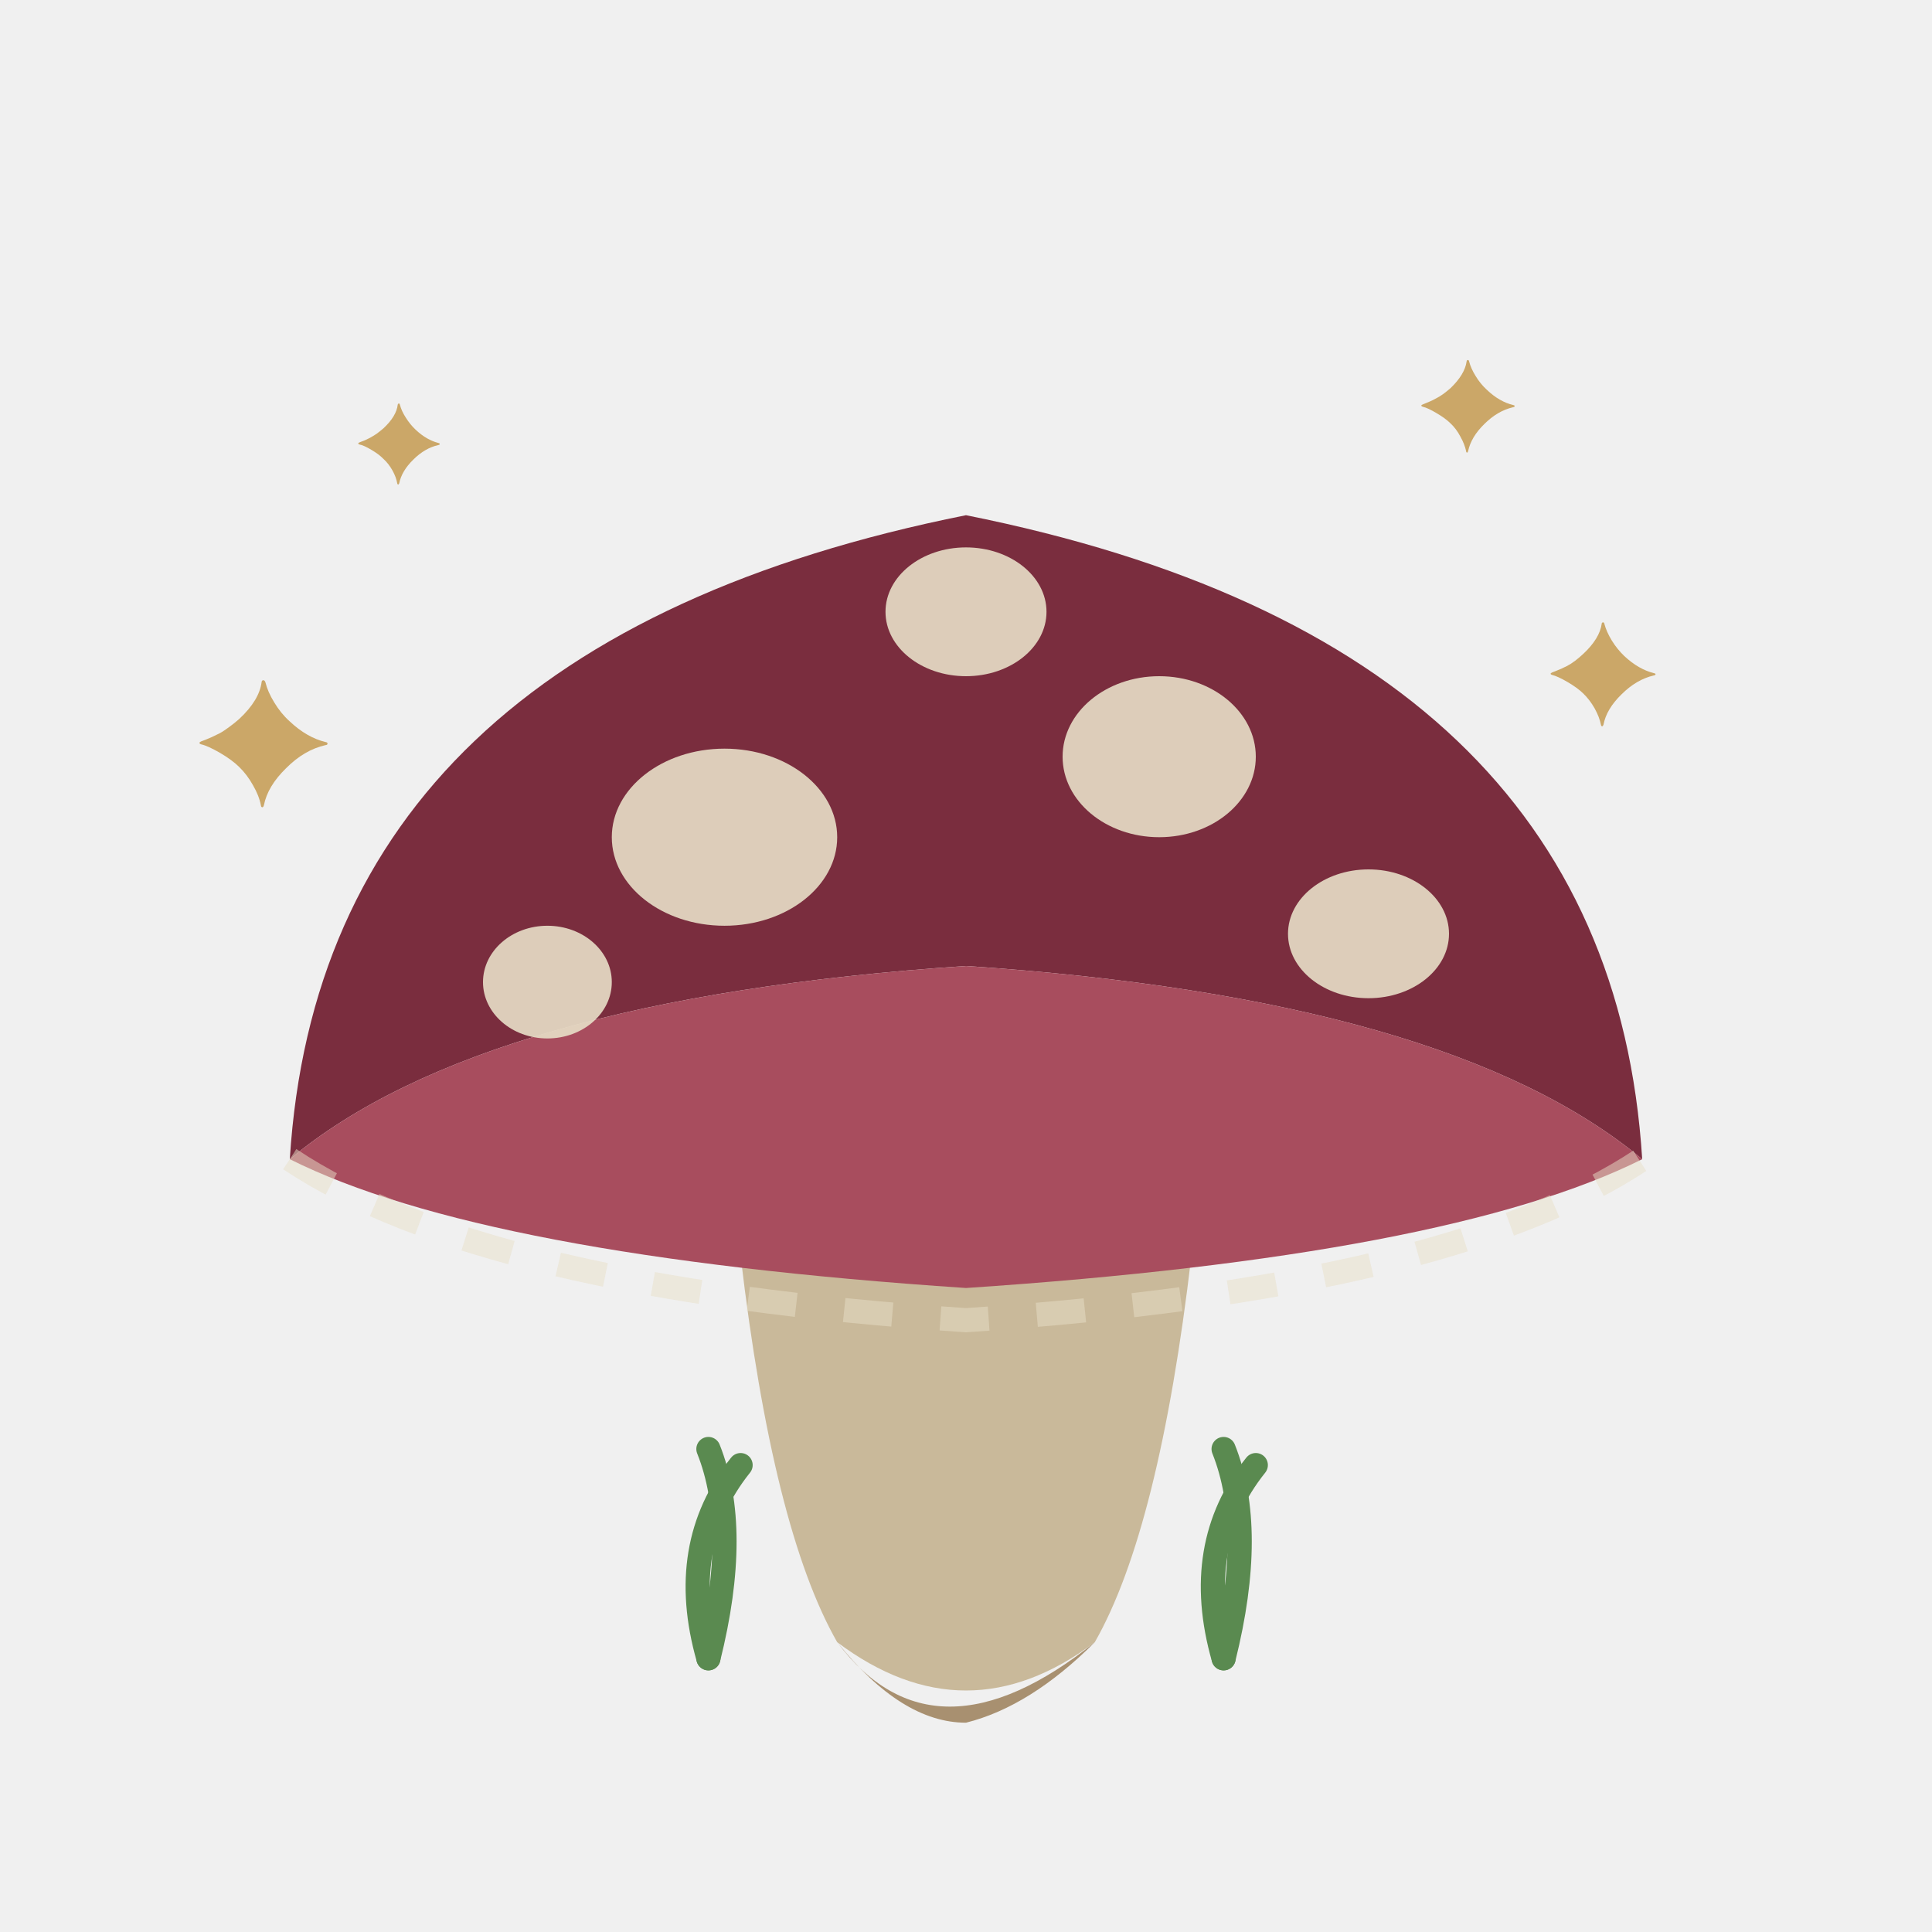
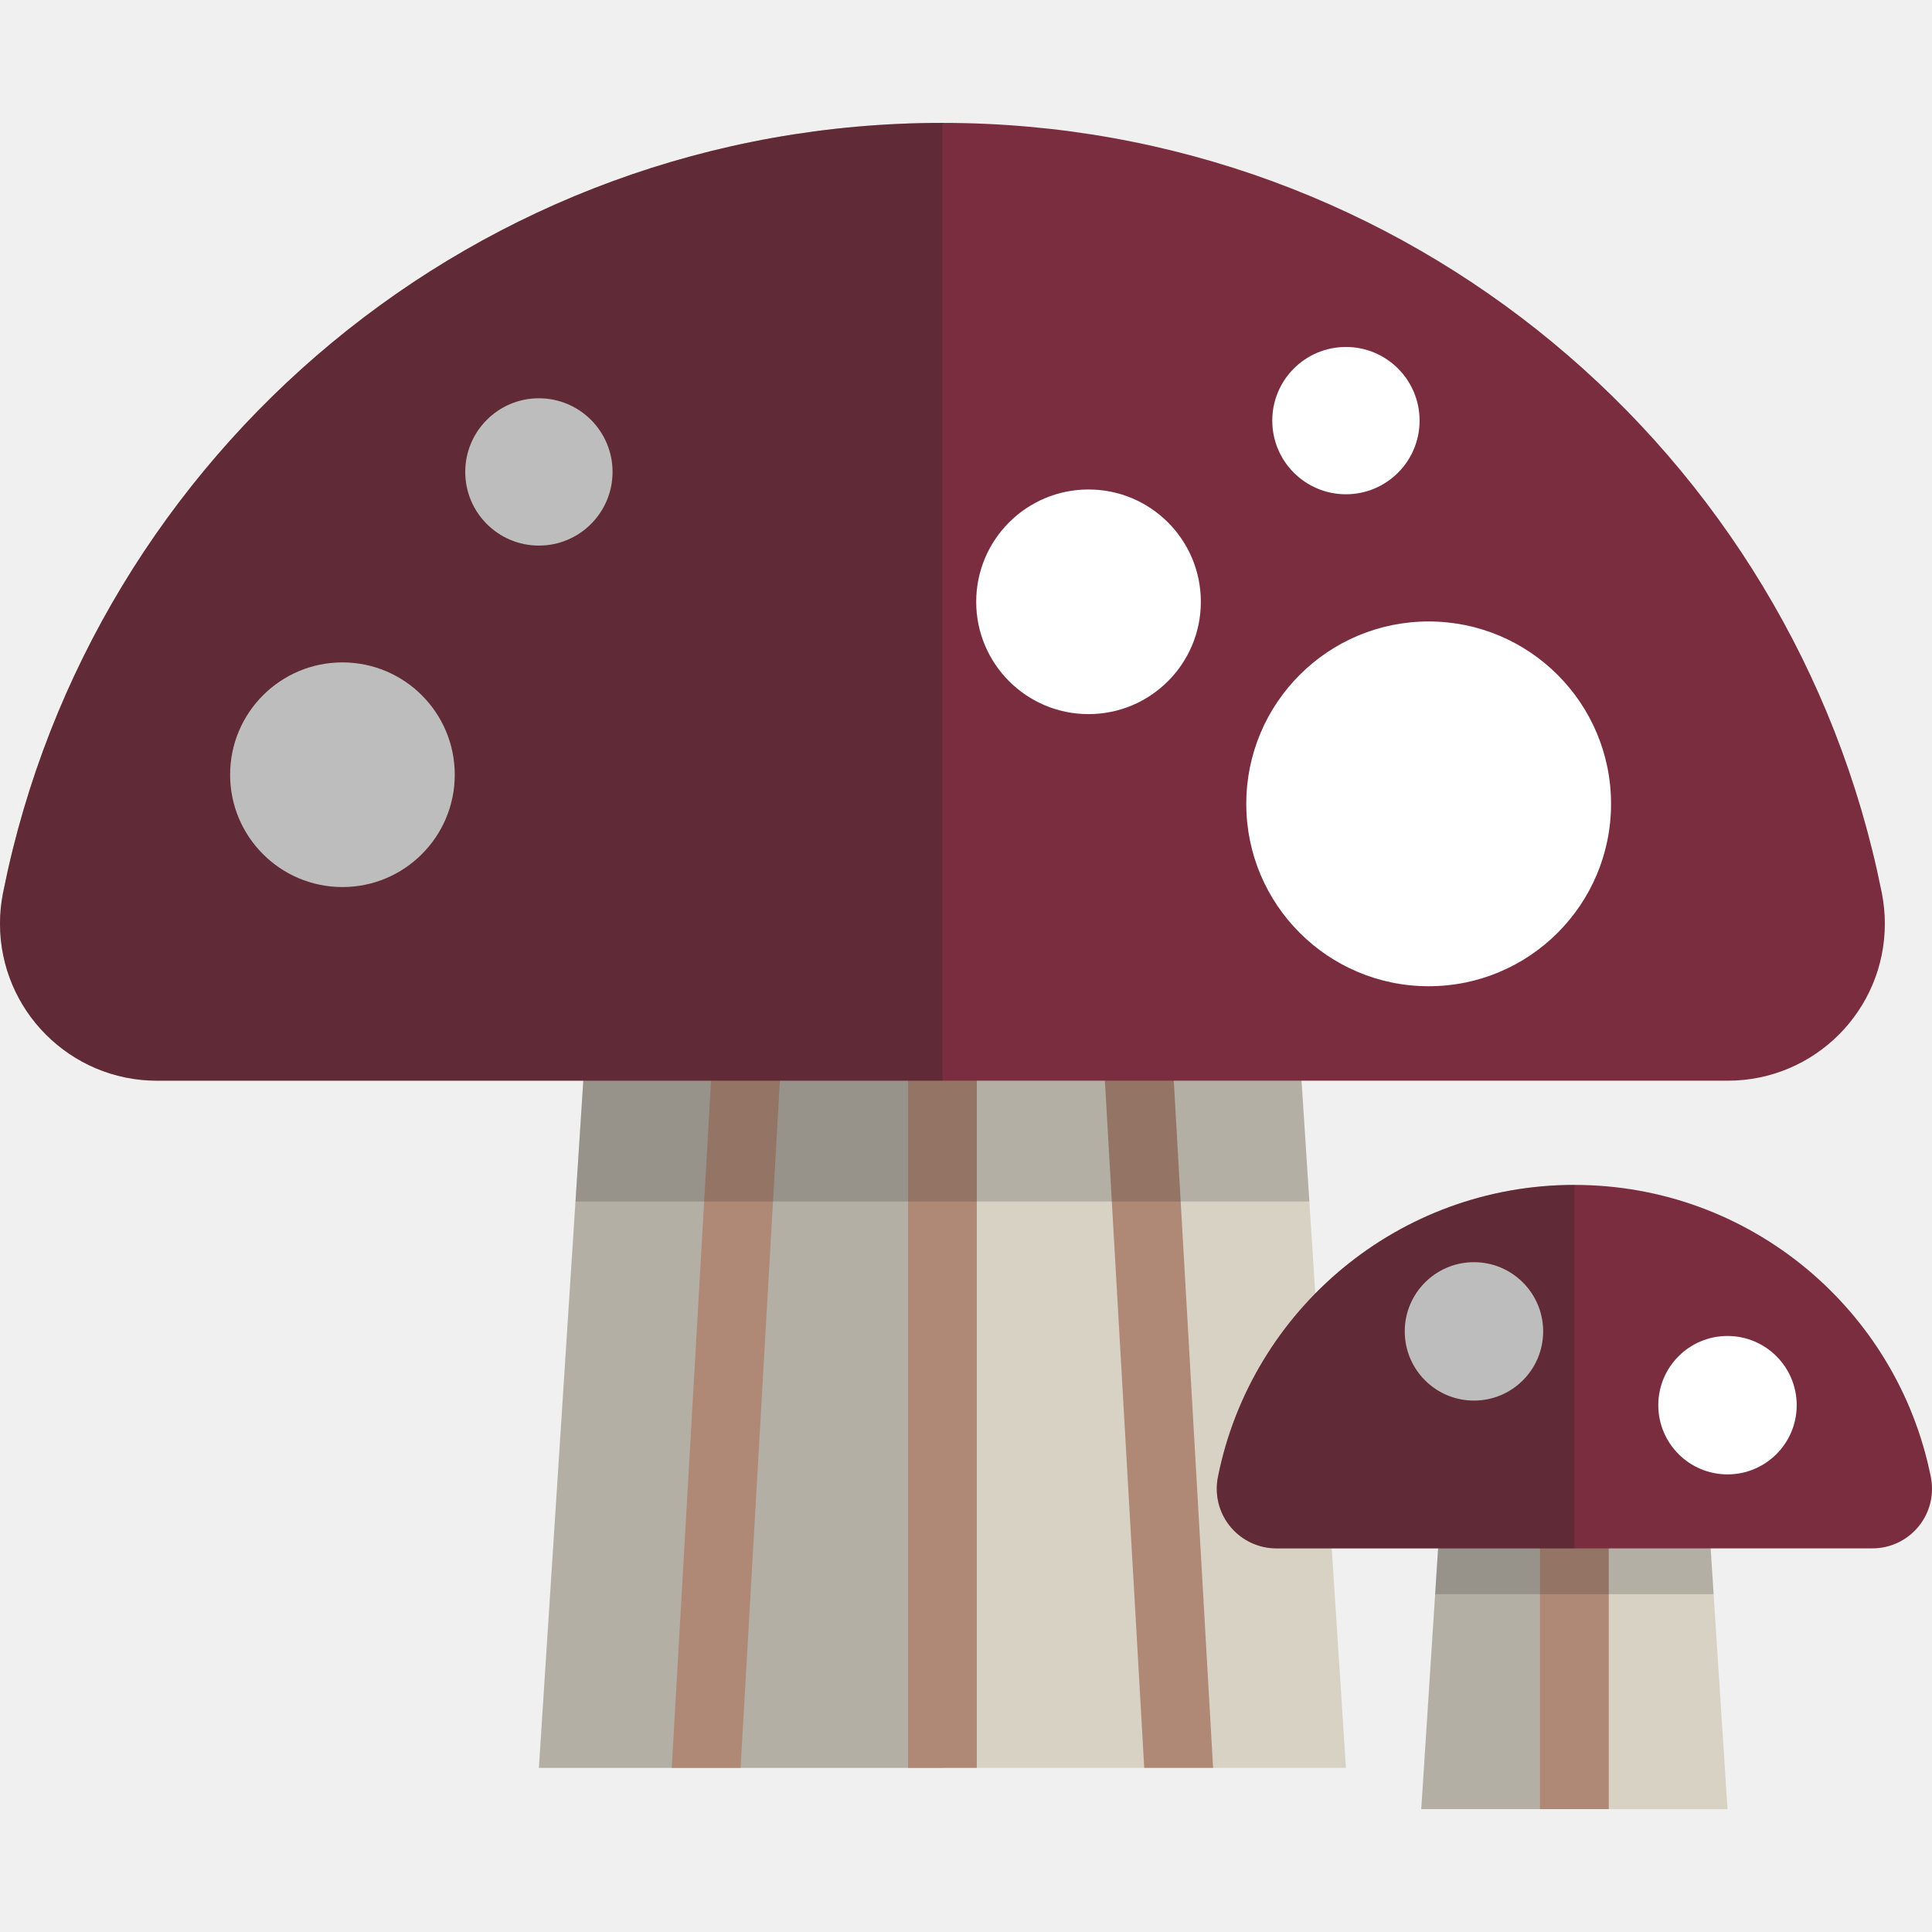
- <svg xmlns="http://www.w3.org/2000/svg" viewBox="0 0 120 120" width="120" height="120">
-   <path d="M46 78 Q48 95 52 102 Q60 108 68 102 Q72 95 74 78 Z" fill="#c9b99a" />
-   <path d="M52 102 Q58 110 68 102 Q64 106 60 107 Q56 107 52 102Z" fill="#a89070" />
-   <path d="M18 72 Q20 40 60 32 Q100 40 102 72 Q90 62 60 60 Q30 62 18 72Z" fill="#7a2d3e" />
-   <path d="M18 72 Q30 62 60 60 Q90 62 102 72 Q90 78 60 80 Q30 78 18 72Z" fill="#a84d5e" />
-   <path d="M18 72 Q30 80 60 82 Q90 80 102 72" fill="none" stroke="#e8dfc8" stroke-width="1.5" stroke-dasharray="3,3" opacity="0.5" />
-   <ellipse cx="45" cy="52" rx="7" ry="5.5" fill="#e8dfc8" opacity="0.9" />
-   <ellipse cx="72" cy="47" rx="6" ry="5" fill="#e8dfc8" opacity="0.9" />
-   <ellipse cx="60" cy="38" rx="5" ry="4" fill="#e8dfc8" opacity="0.9" />
-   <ellipse cx="85" cy="58" rx="5" ry="4" fill="#e8dfc8" opacity="0.9" />
-   <ellipse cx="34" cy="61" rx="4" ry="3.5" fill="#e8dfc8" opacity="0.9" />
-   <g fill="#c49a50" opacity="0.85">
-     <text x="12" y="50" font-size="11">✦</text>
-     <text x="96" y="45" font-size="9">✦</text>
-     <text x="22" y="30" font-size="7">✦</text>
-     <text x="88" y="28" font-size="8">✦</text>
-   </g>
-   <g stroke="#5a8a50" stroke-width="1.5" stroke-linecap="round" fill="none">
-     <path d="M44 103 Q42 96 46 91" />
-     <path d="M44 103 Q46 95 44 90" />
-     <path d="M76 103 Q74 96 78 91" />
-     <path d="M76 103 Q78 95 76 90" />
+ <svg xmlns="http://www.w3.org/2000/svg" version="1.1" id="Layer_1" viewBox="0 0 421.553 421.553" xml:space="preserve" width="512" height="512">
+   <g>
+     <g>
+       <g>
+         <g>
+           <polygon style="fill:#D8D2C4;" points="280.087,175.395 131.175,175.395 117.585,385.735 293.675,385.735     " />
+           <polygon style="opacity:0.2;fill:#222222;" points="131.175,175.395 117.585,385.735 205.631,385.735 205.631,175.395     " />
+           <path style="fill:#B08876;" d="M255.478,224.737l-14.976,0.857l9.166,160.141h15.024L255.478,224.737z M146.569,385.735h15.024      l9.166-160.141l-14.976-0.857L146.569,385.735z M198.131,385.735h15V225.166h-15V385.735z" />
+           <polygon style="opacity:0.2;fill:#222222;" points="280.087,175.395 131.175,175.395 125.57,262.159 285.693,262.159     " />
+         </g>
+         <g>
+           <path style="fill:#7a2d3e;" d="M410.654,195.113l0.011,0.009c-0.019-0.093-0.039-0.183-0.058-0.276      c-0.035-0.175-0.073-0.348-0.11-0.521C391.257,98.772,306.851,26.814,205.631,26.814c-101.219,0-185.625,71.959-204.865,167.511      c-0.038,0.174-0.075,0.347-0.109,0.521c-0.017,0.094-0.039,0.184-0.057,0.276l0.008-0.009C0.216,197.193,0,199.339,0,201.532      c0,18.927,15.344,34.271,34.27,34.271h342.723c18.927,0,34.271-15.345,34.271-34.271      C411.264,199.339,411.05,197.193,410.654,195.113z" />
+           <g>
+             <circle style="fill:#FFFFFF;" cx="311.727" cy="175.395" r="39.796" />
+             <circle style="fill:#FFFFFF;" cx="293.675" cy="91.777" r="16.072" />
+             <circle style="fill:#FFFFFF;" cx="117.585" cy="102.973" r="16.072" />
+             <circle style="fill:#FFFFFF;" cx="237.511" cy="131.309" r="24.508" />
+             <circle style="fill:#FFFFFF;" cx="74.717" cy="169.042" r="24.509" />
+           </g>
+           <path style="opacity:0.3;fill:#222222;" d="M0.766,194.324c-0.038,0.174-0.075,0.347-0.109,0.521      c-0.017,0.094-0.039,0.184-0.057,0.276l0.008-0.009C0.216,197.193,0,199.339,0,201.532c0,18.927,15.344,34.271,34.27,34.271      h171.361V26.814C104.412,26.814,20.006,98.772,0.766,194.324z" />
+         </g>
+       </g>
+     </g>
+     <g>
+       <g>
+         <g>
+           <polygon style="fill:#D8D2C4;" points="371.775,314.923 315.269,314.923 310.112,394.739 376.932,394.739     " />
+           <polygon style="opacity:0.2;fill:#222222;" points="315.269,314.923 310.112,394.739 343.522,394.739 343.522,314.923     " />
+           <rect x="336.022" y="333.809" style="fill:#B08876;" width="15" height="60.931" />
+           <polygon style="opacity:0.2;fill:#222222;" points="371.775,314.923 315.269,314.923 313.142,347.846 373.903,347.846     " />
+         </g>
+         <g>
+           <path style="fill:#7a2d3e;" d="M421.321,322.404l0.004,0.004c-0.007-0.035-0.015-0.069-0.022-0.104      c-0.013-0.066-0.028-0.132-0.042-0.198c-7.301-36.259-39.33-63.565-77.739-63.565c-38.409,0-70.438,27.306-77.739,63.565      c-0.015,0.066-0.028,0.132-0.042,0.198c-0.006,0.035-0.015,0.069-0.021,0.104l0.003-0.004c-0.149,0.79-0.23,1.604-0.23,2.437      c0,7.182,5.822,13.004,13.004,13.004h130.051c7.183,0,13.005-5.822,13.005-13.004      C421.553,324.009,421.471,323.194,421.321,322.404z" />
+           <g>
+             <circle style="fill:#FFFFFF;" cx="376.932" cy="306.603" r="15.101" />
+           </g>
+           <g>
+             <circle style="fill:#FFFFFF;" cx="321.609" cy="290.502" r="15.101" />
+           </g>
+           <path style="opacity:0.3;fill:#222222;" d="M265.783,322.105c-0.015,0.066-0.028,0.132-0.042,0.198      c-0.006,0.035-0.015,0.069-0.021,0.104l0.003-0.004c-0.149,0.79-0.23,1.604-0.23,2.437c0,7.182,5.822,13.004,13.004,13.004      h65.026v-79.304C305.113,258.541,273.085,285.847,265.783,322.105z" />
+         </g>
+       </g>
+     </g>
  </g>
</svg>
